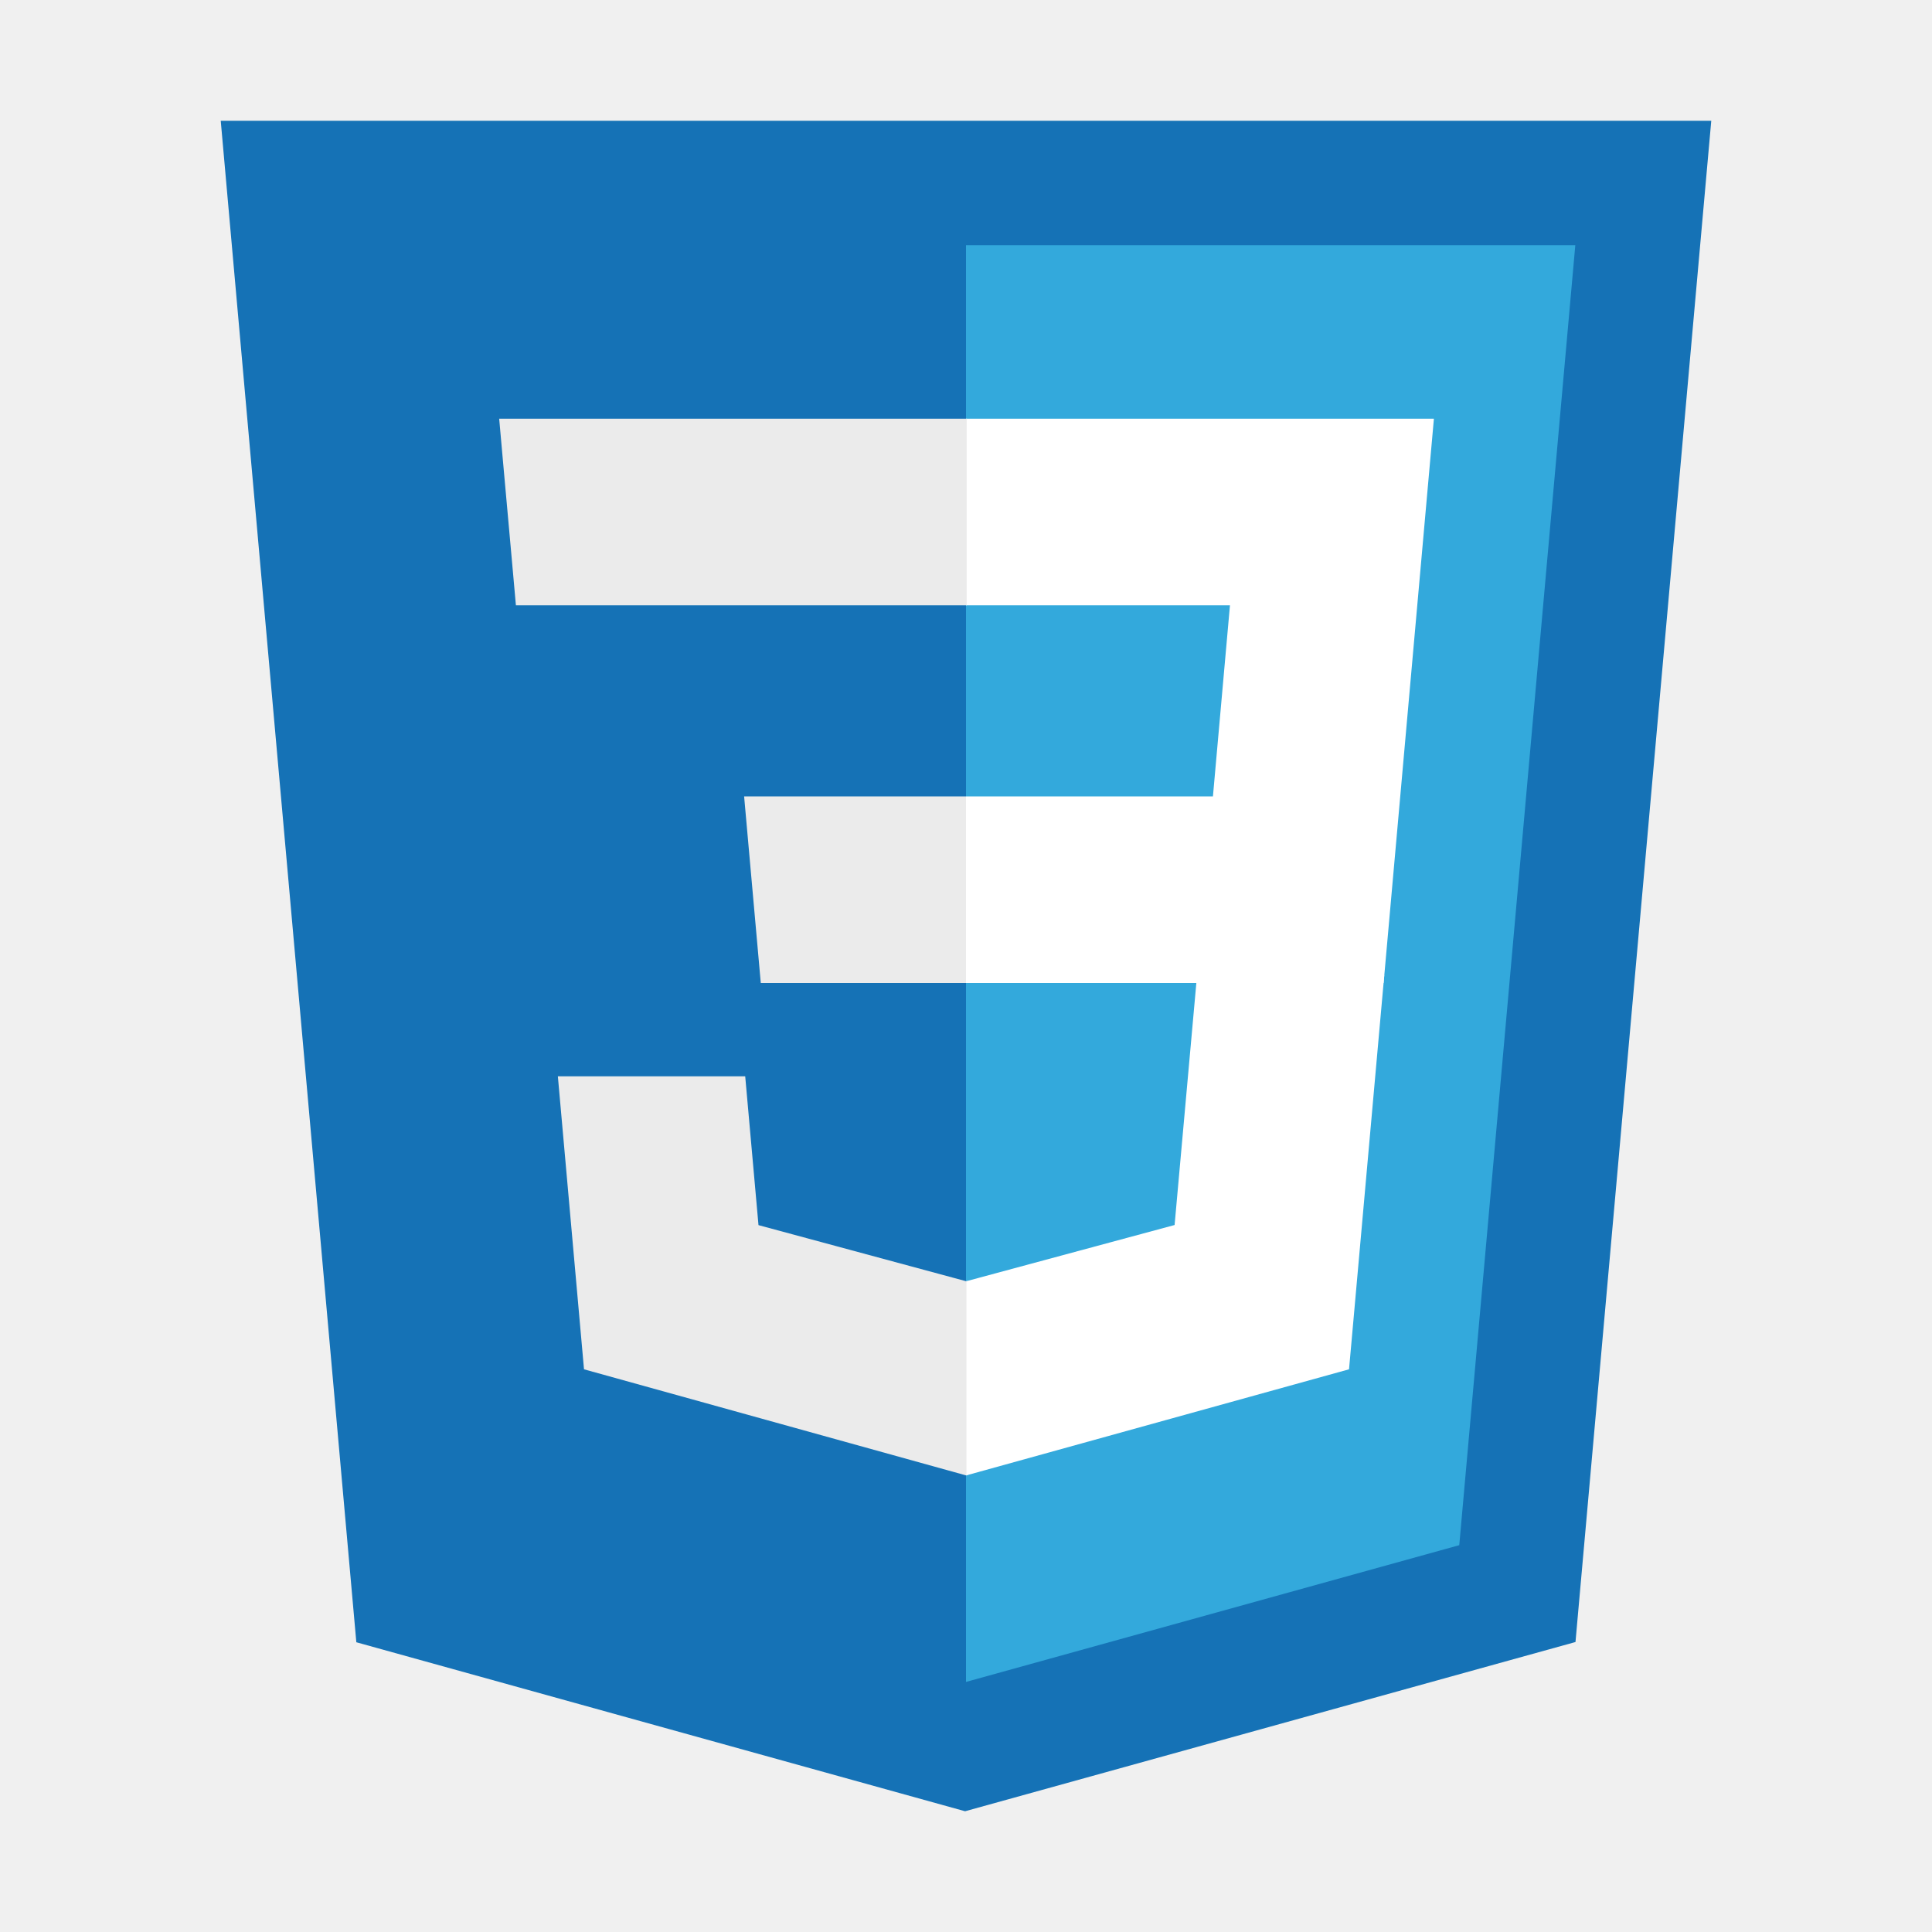
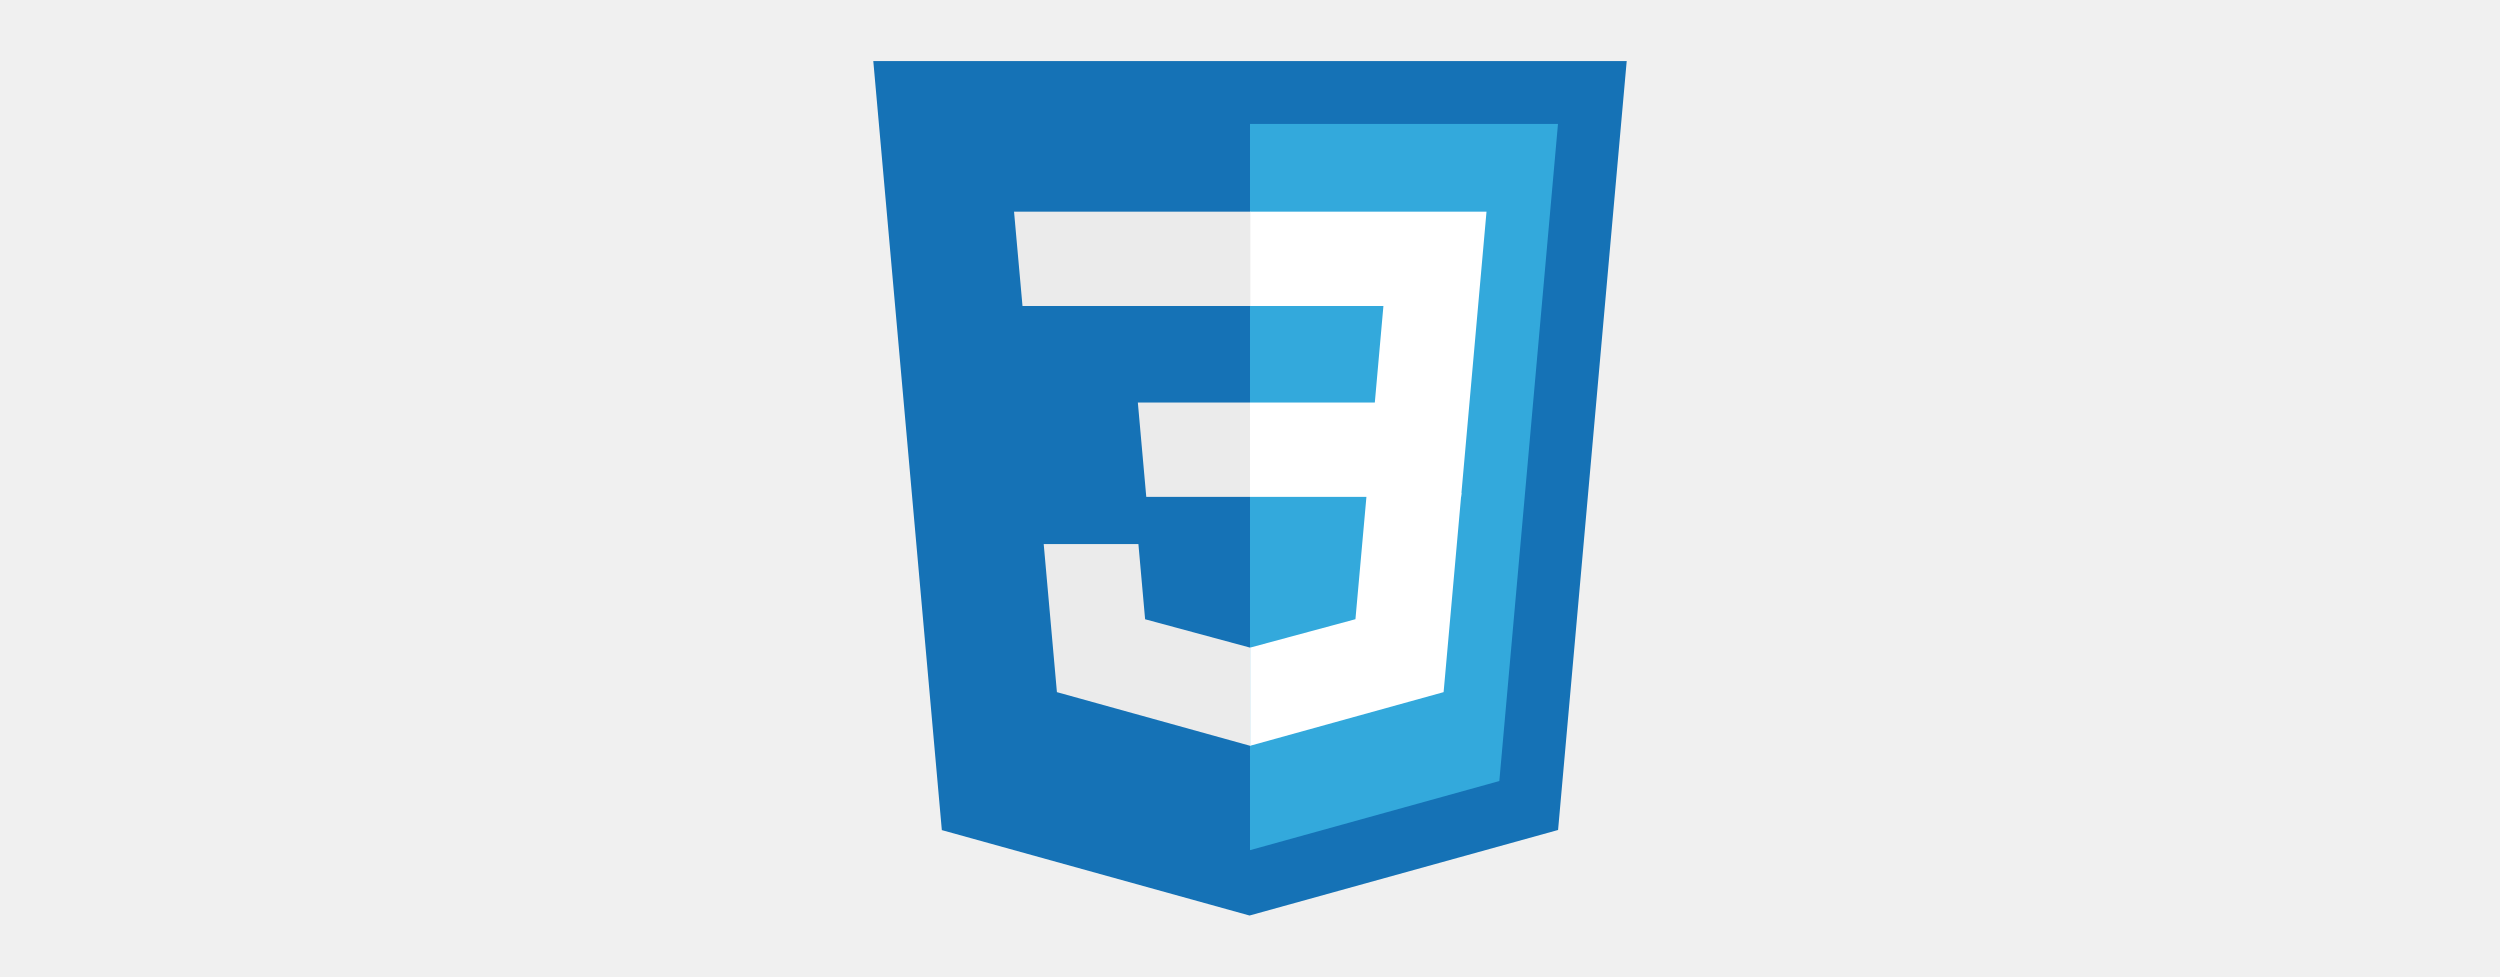
- <svg xmlns="http://www.w3.org/2000/svg" viewBox="0 0 32 32" width="256" height="256">
+ <svg xmlns="http://www.w3.org/2000/svg" viewBox="0 0 32 32" height="100" width="256">
  <path d="m5.902 27.201-2.246-25.201h24.688l-2.249 25.197-10.11 2.803z" fill="#1572b6" />
  <path d="m16 27.858 8.17-2.265 1.922-21.532h-10.092z" fill="#33a9dc" />
  <path d="m16 13.191h4.09l.282-3.165h-4.372v-3.091h.011 7.739l-.074.829-.759 8.518h-6.917z" fill="#fff" />
  <path d="m16.019 21.218-.014.004-3.442-.93-.22-2.465h-1.673-1.43l.433 4.853 6.331 1.758.015-.004z" fill="#ebebeb" />
  <path d="m19.827 16.151-.372 4.139-3.447.93v3.216l6.336-1.756.047-.522.537-6.007z" fill="#fff" />
  <g fill="#ebebeb">
    <path d="m16.011 6.935v1.92 1.163.008h-7.456-.01l-.062-.695-.141-1.567-.074-.829z" />
    <path d="m16 13.191v1.92 1.163.008h-3.389-.01l-.062-.695-.14-1.567-.074-.829z" />
  </g>
</svg>
